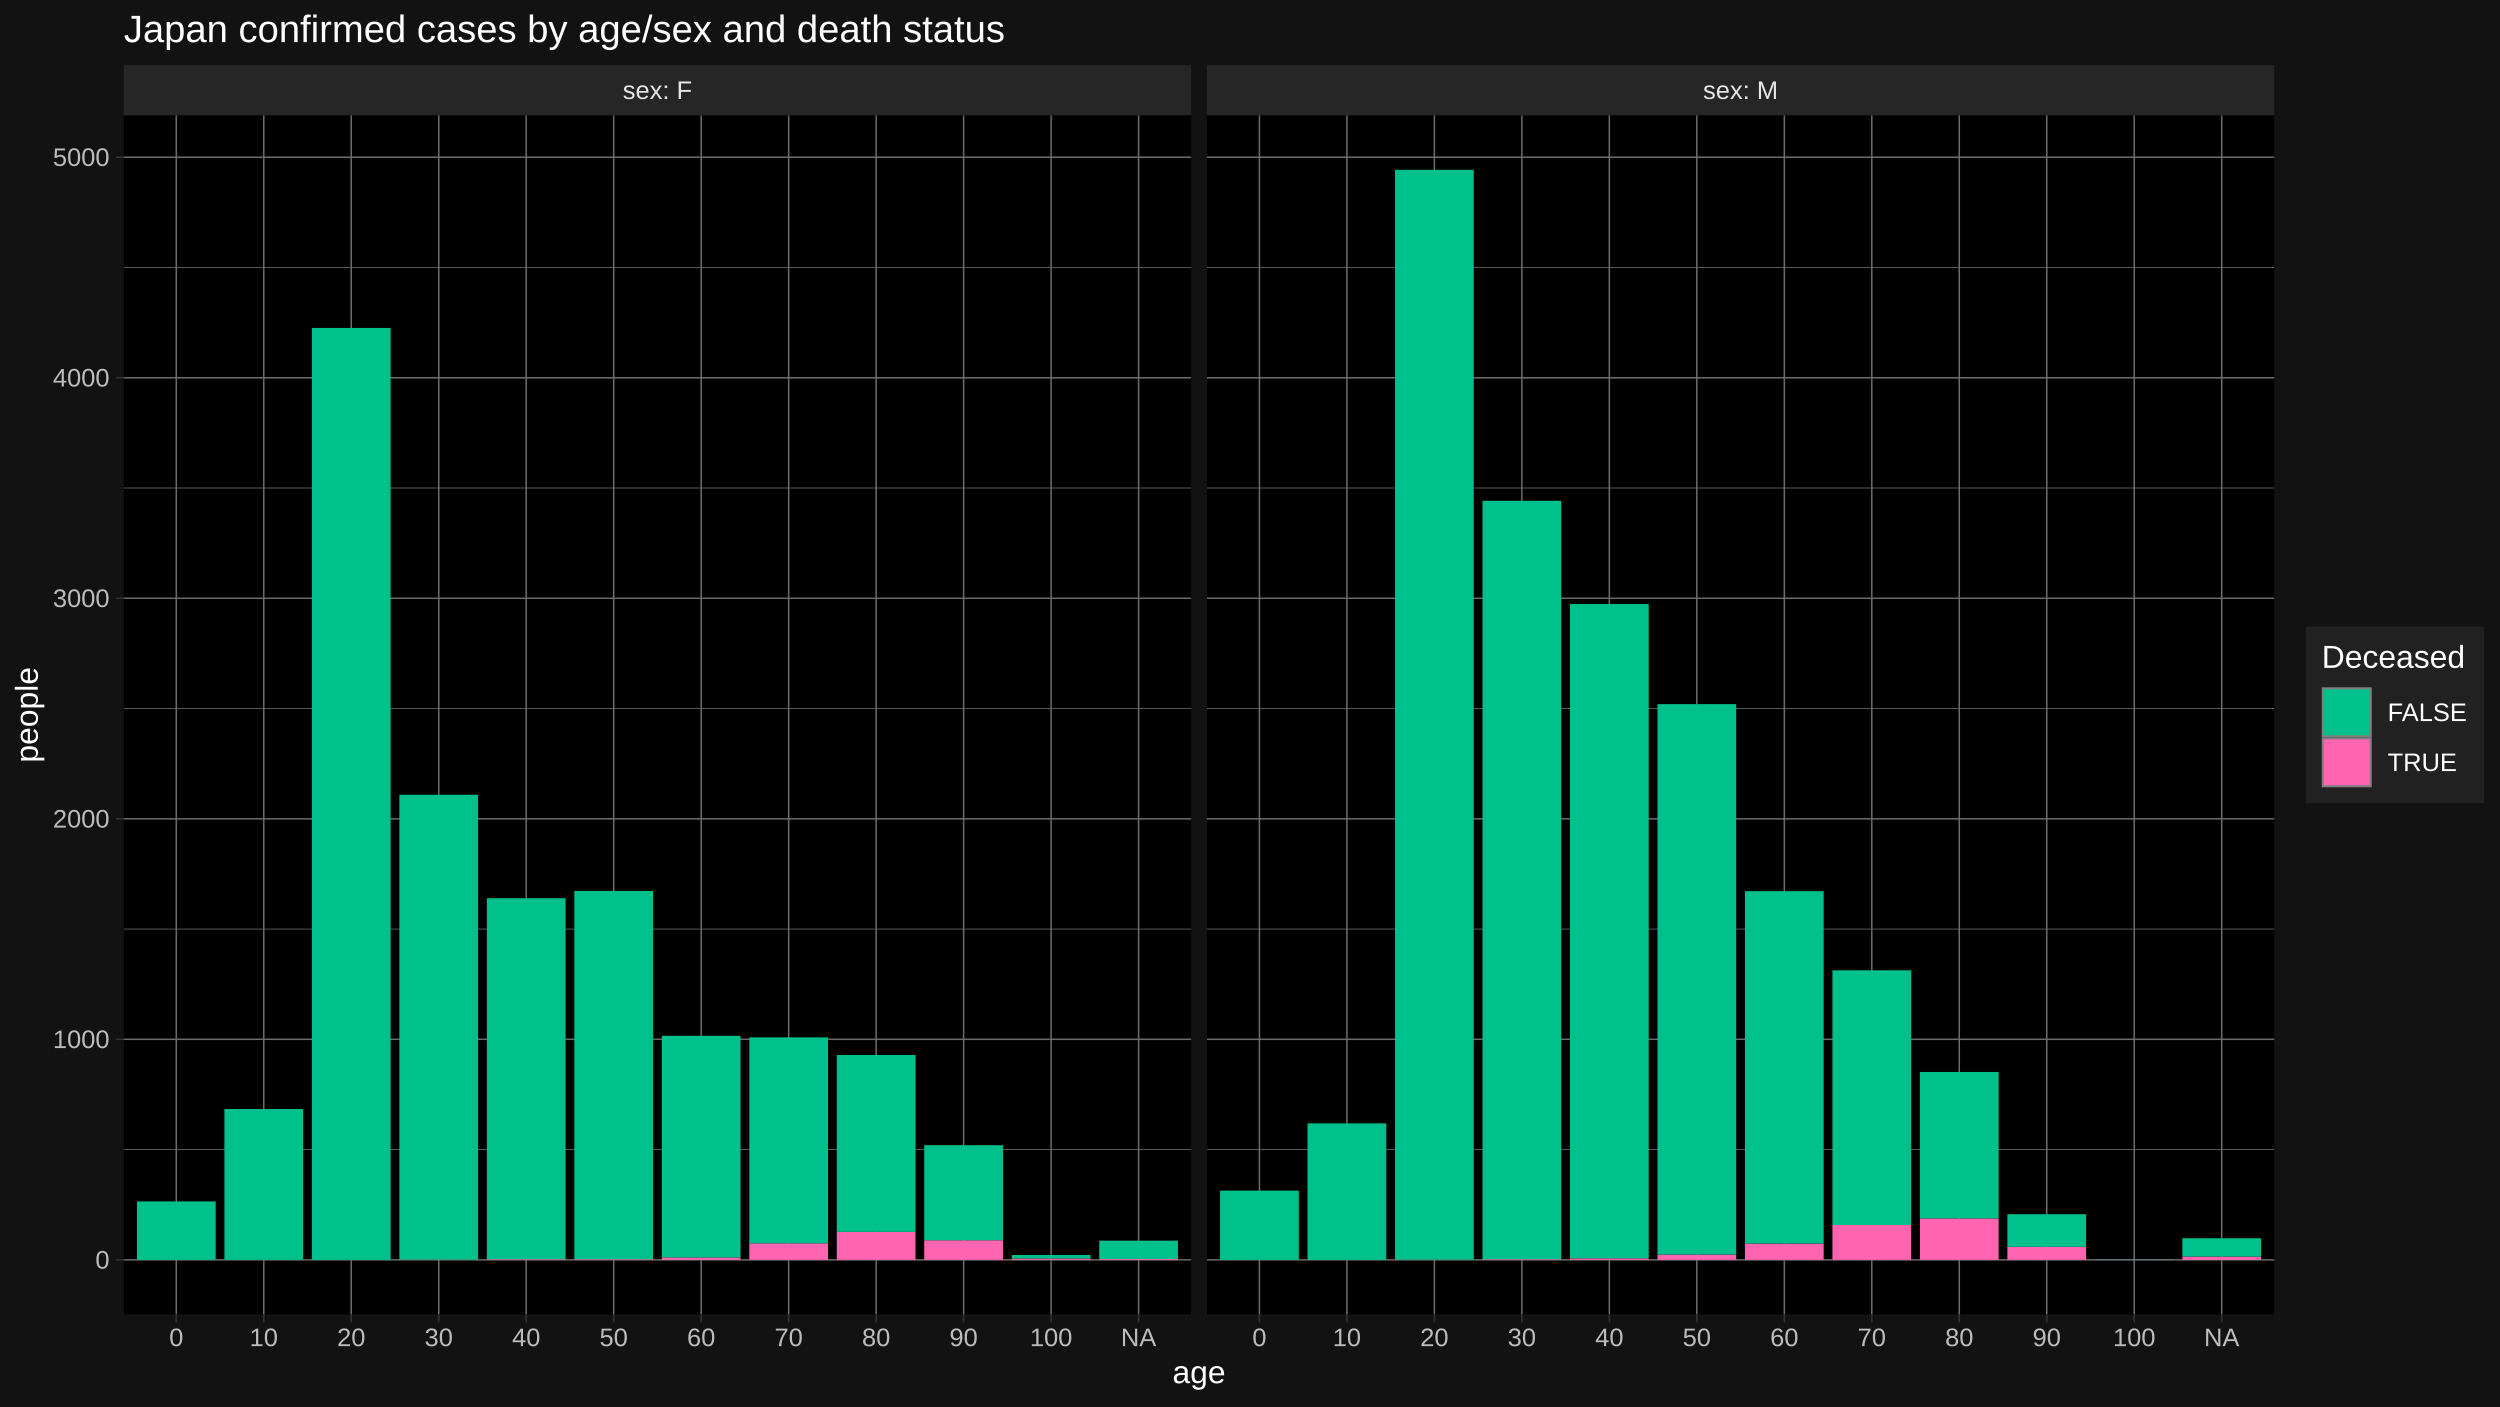
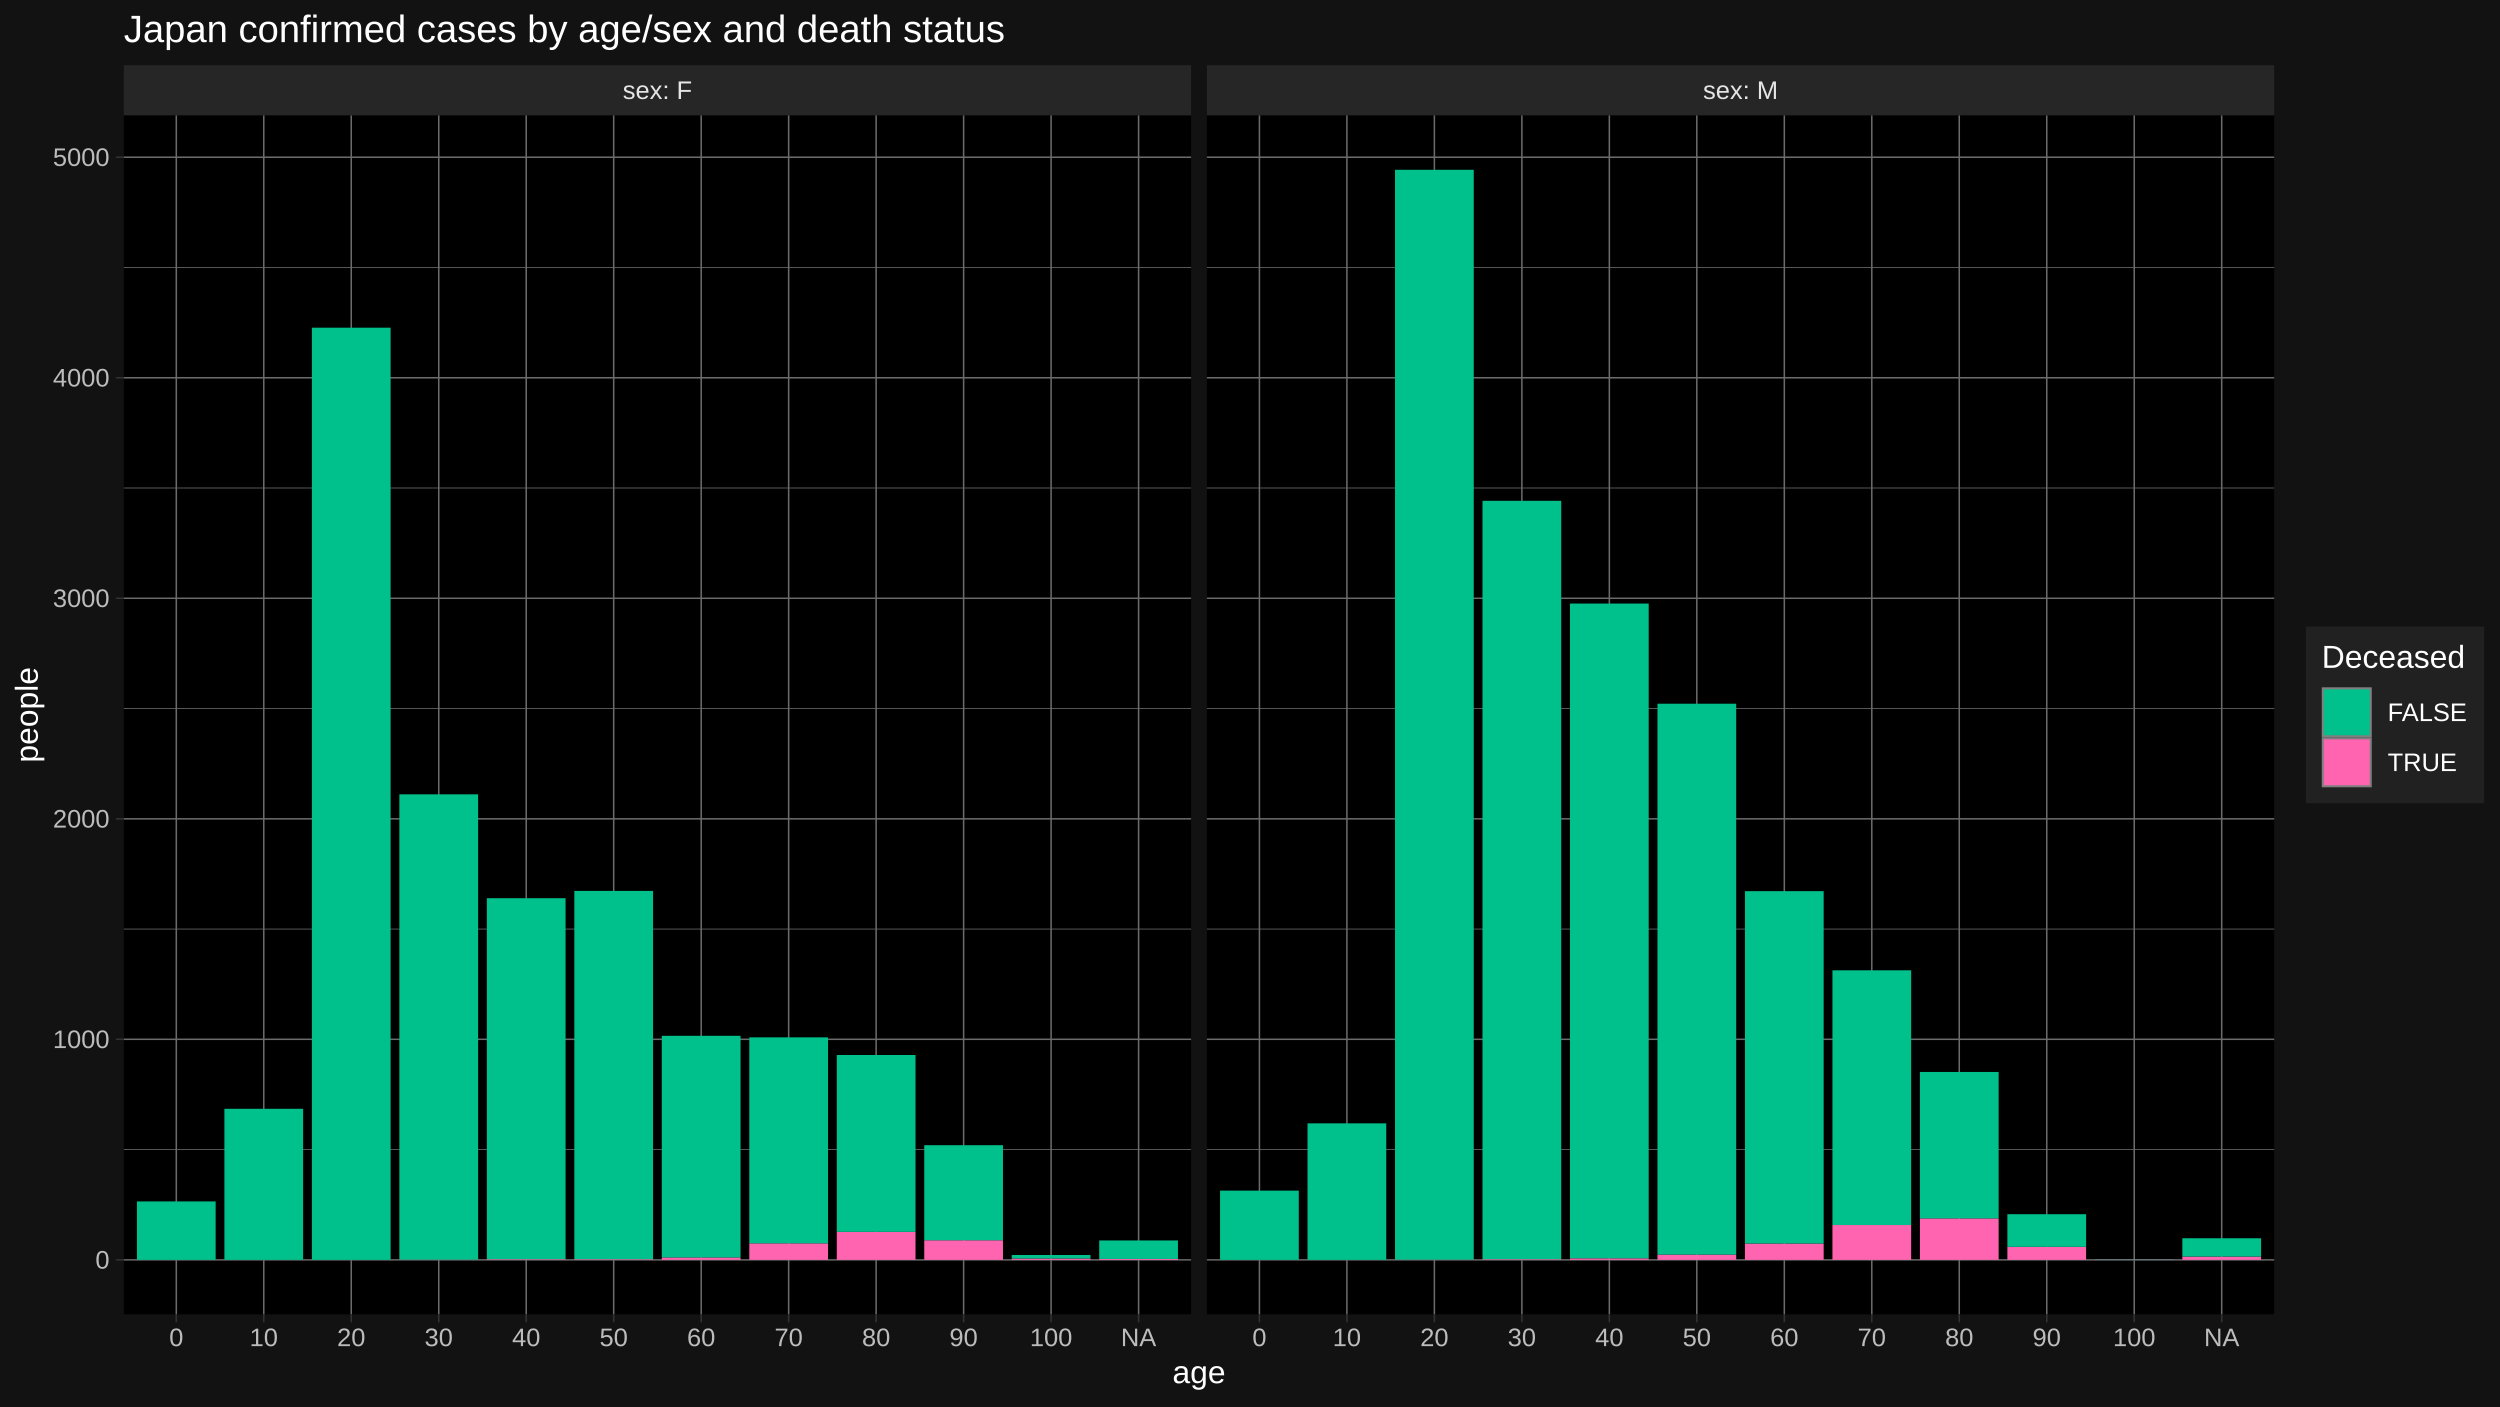
<svg xmlns="http://www.w3.org/2000/svg" viewBox="0 0 864.00 486.00">
  <defs>
    <style type="text/css">
    line, polyline, polygon, path, rect, circle {
      fill: none;
      stroke: #000000;
      stroke-linecap: round;
      stroke-linejoin: round;
      stroke-miterlimit: 10.00;
    }
  </style>
  </defs>
  <rect width="100%" height="100%" style="stroke: none; fill: #FFFFFF;" />
  <rect x="0.00" y="-0" width="864.00" height="486.00" style="stroke-width: 1.07; stroke: #121212; fill: #121212;" />
  <defs>
    <clipPath id="cpNDIuNzl8NDExLjY0fDQ1NC4yNXwzOS44NA==">
      <rect x="42.79" y="39.84" width="368.85" height="414.40" />
    </clipPath>
  </defs>
  <rect x="42.79" y="39.84" width="368.85" height="414.40" style="stroke-width: 1.07; stroke: none; fill: #000000;" clip-path="url(#cpNDIuNzl8NDExLjY0fDQ1NC4yNXwzOS44NA==)" />
  <polyline points="42.79,397.30 411.64,397.30 " style="stroke-width: 0.27; stroke: #6B6B6B; stroke-linecap: butt;" clip-path="url(#cpNDIuNzl8NDExLjY0fDQ1NC4yNXwzOS44NA==)" />
  <polyline points="42.79,321.09 411.64,321.09 " style="stroke-width: 0.27; stroke: #6B6B6B; stroke-linecap: butt;" clip-path="url(#cpNDIuNzl8NDExLjY0fDQ1NC4yNXwzOS44NA==)" />
  <polyline points="42.79,244.87 411.64,244.87 " style="stroke-width: 0.27; stroke: #6B6B6B; stroke-linecap: butt;" clip-path="url(#cpNDIuNzl8NDExLjY0fDQ1NC4yNXwzOS44NA==)" />
  <polyline points="42.79,168.66 411.64,168.66 " style="stroke-width: 0.27; stroke: #6B6B6B; stroke-linecap: butt;" clip-path="url(#cpNDIuNzl8NDExLjY0fDQ1NC4yNXwzOS44NA==)" />
  <polyline points="42.79,92.44 411.64,92.44 " style="stroke-width: 0.27; stroke: #6B6B6B; stroke-linecap: butt;" clip-path="url(#cpNDIuNzl8NDExLjY0fDQ1NC4yNXwzOS44NA==)" />
  <polyline points="42.79,435.41 411.64,435.41 " style="stroke-width: 0.53; stroke: #6B6B6B; stroke-linecap: butt;" clip-path="url(#cpNDIuNzl8NDExLjY0fDQ1NC4yNXwzOS44NA==)" />
  <polyline points="42.79,359.19 411.64,359.19 " style="stroke-width: 0.53; stroke: #6B6B6B; stroke-linecap: butt;" clip-path="url(#cpNDIuNzl8NDExLjY0fDQ1NC4yNXwzOS44NA==)" />
  <polyline points="42.79,282.98 411.64,282.98 " style="stroke-width: 0.53; stroke: #6B6B6B; stroke-linecap: butt;" clip-path="url(#cpNDIuNzl8NDExLjY0fDQ1NC4yNXwzOS44NA==)" />
  <polyline points="42.79,206.76 411.64,206.76 " style="stroke-width: 0.53; stroke: #6B6B6B; stroke-linecap: butt;" clip-path="url(#cpNDIuNzl8NDExLjY0fDQ1NC4yNXwzOS44NA==)" />
  <polyline points="42.79,130.55 411.64,130.55 " style="stroke-width: 0.53; stroke: #6B6B6B; stroke-linecap: butt;" clip-path="url(#cpNDIuNzl8NDExLjY0fDQ1NC4yNXwzOS44NA==)" />
  <polyline points="42.79,54.33 411.64,54.33 " style="stroke-width: 0.53; stroke: #6B6B6B; stroke-linecap: butt;" clip-path="url(#cpNDIuNzl8NDExLjY0fDQ1NC4yNXwzOS44NA==)" />
  <polyline points="60.93,454.25 60.93,39.84 " style="stroke-width: 0.53; stroke: #6B6B6B; stroke-linecap: butt;" clip-path="url(#cpNDIuNzl8NDExLjY0fDQ1NC4yNXwzOS44NA==)" />
  <polyline points="91.16,454.25 91.16,39.84 " style="stroke-width: 0.53; stroke: #6B6B6B; stroke-linecap: butt;" clip-path="url(#cpNDIuNzl8NDExLjY0fDQ1NC4yNXwzOS44NA==)" />
  <polyline points="121.39,454.25 121.39,39.84 " style="stroke-width: 0.53; stroke: #6B6B6B; stroke-linecap: butt;" clip-path="url(#cpNDIuNzl8NDExLjY0fDQ1NC4yNXwzOS44NA==)" />
  <polyline points="151.63,454.25 151.63,39.84 " style="stroke-width: 0.53; stroke: #6B6B6B; stroke-linecap: butt;" clip-path="url(#cpNDIuNzl8NDExLjY0fDQ1NC4yNXwzOS44NA==)" />
  <polyline points="181.86,454.25 181.86,39.84 " style="stroke-width: 0.53; stroke: #6B6B6B; stroke-linecap: butt;" clip-path="url(#cpNDIuNzl8NDExLjY0fDQ1NC4yNXwzOS44NA==)" />
  <polyline points="212.09,454.25 212.09,39.84 " style="stroke-width: 0.53; stroke: #6B6B6B; stroke-linecap: butt;" clip-path="url(#cpNDIuNzl8NDExLjY0fDQ1NC4yNXwzOS44NA==)" />
  <polyline points="242.33,454.25 242.33,39.84 " style="stroke-width: 0.53; stroke: #6B6B6B; stroke-linecap: butt;" clip-path="url(#cpNDIuNzl8NDExLjY0fDQ1NC4yNXwzOS44NA==)" />
  <polyline points="272.56,454.25 272.56,39.84 " style="stroke-width: 0.53; stroke: #6B6B6B; stroke-linecap: butt;" clip-path="url(#cpNDIuNzl8NDExLjY0fDQ1NC4yNXwzOS44NA==)" />
  <polyline points="302.79,454.25 302.79,39.84 " style="stroke-width: 0.53; stroke: #6B6B6B; stroke-linecap: butt;" clip-path="url(#cpNDIuNzl8NDExLjY0fDQ1NC4yNXwzOS44NA==)" />
  <polyline points="333.03,454.25 333.03,39.84 " style="stroke-width: 0.53; stroke: #6B6B6B; stroke-linecap: butt;" clip-path="url(#cpNDIuNzl8NDExLjY0fDQ1NC4yNXwzOS44NA==)" />
  <polyline points="363.26,454.25 363.26,39.84 " style="stroke-width: 0.53; stroke: #6B6B6B; stroke-linecap: butt;" clip-path="url(#cpNDIuNzl8NDExLjY0fDQ1NC4yNXwzOS44NA==)" />
  <polyline points="393.50,454.25 393.50,39.84 " style="stroke-width: 0.53; stroke: #6B6B6B; stroke-linecap: butt;" clip-path="url(#cpNDIuNzl8NDExLjY0fDQ1NC4yNXwzOS44NA==)" />
  <rect x="47.32" y="415.21" width="27.21" height="20.20" style="stroke-width: 1.07; stroke: none; stroke-linecap: butt; fill: #00C08B;" clip-path="url(#cpNDIuNzl8NDExLjY0fDQ1NC4yNXwzOS44NA==)" />
-   <rect x="77.55" y="383.28" width="27.21" height="52.13" style="stroke-width: 1.07; stroke: none; stroke-linecap: butt; fill: #00C08B;" clip-path="url(#cpNDIuNzl8NDExLjY0fDQ1NC4yNXwzOS44NA==)" />
-   <rect x="107.79" y="113.33" width="27.21" height="322.09" style="stroke-width: 1.07; stroke: none; stroke-linecap: butt; fill: #00C08B;" clip-path="url(#cpNDIuNzl8NDExLjY0fDQ1NC4yNXwzOS44NA==)" />
+   <rect x="77.55" y="383.20" width="27.21" height="52.21" style="stroke-width: 1.07; stroke: none; stroke-linecap: butt; fill: #00C08B;" clip-path="url(#cpNDIuNzl8NDExLjY0fDQ1NC4yNXwzOS44NA==)" />
+   <rect x="107.79" y="113.25" width="27.21" height="322.16" style="stroke-width: 1.07; stroke: none; stroke-linecap: butt; fill: #00C08B;" clip-path="url(#cpNDIuNzl8NDExLjY0fDQ1NC4yNXwzOS44NA==)" />
  <rect x="138.02" y="435.33" width="27.21" height="0.076" style="stroke-width: 1.07; stroke: none; stroke-linecap: butt; fill: #FF64B0;" clip-path="url(#cpNDIuNzl8NDExLjY0fDQ1NC4yNXwzOS44NA==)" />
-   <rect x="138.02" y="274.67" width="27.21" height="160.66" style="stroke-width: 1.07; stroke: none; stroke-linecap: butt; fill: #00C08B;" clip-path="url(#cpNDIuNzl8NDExLjY0fDQ1NC4yNXwzOS44NA==)" />
+   <rect x="138.02" y="274.52" width="27.21" height="160.81" style="stroke-width: 1.07; stroke: none; stroke-linecap: butt; fill: #00C08B;" clip-path="url(#cpNDIuNzl8NDExLjY0fDQ1NC4yNXwzOS44NA==)" />
  <rect x="168.25" y="435.18" width="27.21" height="0.23" style="stroke-width: 1.07; stroke: none; stroke-linecap: butt; fill: #FF64B0;" clip-path="url(#cpNDIuNzl8NDExLjY0fDQ1NC4yNXwzOS44NA==)" />
  <rect x="168.25" y="310.42" width="27.21" height="124.76" style="stroke-width: 1.07; stroke: none; stroke-linecap: butt; fill: #00C08B;" clip-path="url(#cpNDIuNzl8NDExLjY0fDQ1NC4yNXwzOS44NA==)" />
  <rect x="198.49" y="435.18" width="27.21" height="0.23" style="stroke-width: 1.07; stroke: none; stroke-linecap: butt; fill: #FF64B0;" clip-path="url(#cpNDIuNzl8NDExLjY0fDQ1NC4yNXwzOS44NA==)" />
  <rect x="198.49" y="307.90" width="27.21" height="127.28" style="stroke-width: 1.07; stroke: none; stroke-linecap: butt; fill: #00C08B;" clip-path="url(#cpNDIuNzl8NDExLjY0fDQ1NC4yNXwzOS44NA==)" />
  <rect x="228.72" y="434.57" width="27.21" height="0.84" style="stroke-width: 1.07; stroke: none; stroke-linecap: butt; fill: #FF64B0;" clip-path="url(#cpNDIuNzl8NDExLjY0fDQ1NC4yNXwzOS44NA==)" />
  <rect x="228.72" y="357.98" width="27.21" height="76.60" style="stroke-width: 1.07; stroke: none; stroke-linecap: butt; fill: #00C08B;" clip-path="url(#cpNDIuNzl8NDExLjY0fDQ1NC4yNXwzOS44NA==)" />
  <rect x="258.96" y="429.69" width="27.21" height="5.72" style="stroke-width: 1.07; stroke: none; stroke-linecap: butt; fill: #FF64B0;" clip-path="url(#cpNDIuNzl8NDExLjY0fDQ1NC4yNXwzOS44NA==)" />
  <rect x="258.96" y="358.51" width="27.21" height="71.18" style="stroke-width: 1.07; stroke: none; stroke-linecap: butt; fill: #00C08B;" clip-path="url(#cpNDIuNzl8NDExLjY0fDQ1NC4yNXwzOS44NA==)" />
  <rect x="289.19" y="425.73" width="27.21" height="9.68" style="stroke-width: 1.07; stroke: none; stroke-linecap: butt; fill: #FF64B0;" clip-path="url(#cpNDIuNzl8NDExLjY0fDQ1NC4yNXwzOS44NA==)" />
  <rect x="289.19" y="364.61" width="27.21" height="61.12" style="stroke-width: 1.07; stroke: none; stroke-linecap: butt; fill: #00C08B;" clip-path="url(#cpNDIuNzl8NDExLjY0fDQ1NC4yNXwzOS44NA==)" />
  <rect x="319.42" y="428.63" width="27.21" height="6.78" style="stroke-width: 1.07; stroke: none; stroke-linecap: butt; fill: #FF64B0;" clip-path="url(#cpNDIuNzl8NDExLjY0fDQ1NC4yNXwzOS44NA==)" />
  <rect x="319.42" y="395.78" width="27.21" height="32.85" style="stroke-width: 1.07; stroke: none; stroke-linecap: butt; fill: #00C08B;" clip-path="url(#cpNDIuNzl8NDExLjY0fDQ1NC4yNXwzOS44NA==)" />
  <rect x="349.66" y="434.95" width="27.21" height="0.46" style="stroke-width: 1.07; stroke: none; stroke-linecap: butt; fill: #FF64B0;" clip-path="url(#cpNDIuNzl8NDExLjY0fDQ1NC4yNXwzOS44NA==)" />
  <rect x="349.66" y="433.73" width="27.21" height="1.22" style="stroke-width: 1.07; stroke: none; stroke-linecap: butt; fill: #00C08B;" clip-path="url(#cpNDIuNzl8NDExLjY0fDQ1NC4yNXwzOS44NA==)" />
  <rect x="379.89" y="435.11" width="27.21" height="0.30" style="stroke-width: 1.07; stroke: none; stroke-linecap: butt; fill: #FF64B0;" clip-path="url(#cpNDIuNzl8NDExLjY0fDQ1NC4yNXwzOS44NA==)" />
-   <rect x="379.89" y="428.78" width="27.21" height="6.33" style="stroke-width: 1.07; stroke: none; stroke-linecap: butt; fill: #00C08B;" clip-path="url(#cpNDIuNzl8NDExLjY0fDQ1NC4yNXwzOS44NA==)" />
+   <rect x="379.89" y="428.70" width="27.21" height="6.40" style="stroke-width: 1.07; stroke: none; stroke-linecap: butt; fill: #00C08B;" clip-path="url(#cpNDIuNzl8NDExLjY0fDQ1NC4yNXwzOS44NA==)" />
  <defs>
    <clipPath id="cpMC4wMHw4NjQuMDB8NDg2LjAwfDAuMDA=">
      <rect x="0.00" y="0.00" width="864.00" height="486.00" />
    </clipPath>
  </defs>
  <defs>
    <clipPath id="cpNDE3LjExfDc4NS45N3w0NTQuMjV8MzkuODQ=">
      <rect x="417.11" y="39.84" width="368.85" height="414.40" />
    </clipPath>
  </defs>
  <rect x="417.11" y="39.84" width="368.85" height="414.40" style="stroke-width: 1.07; stroke: none; fill: #000000;" clip-path="url(#cpNDE3LjExfDc4NS45N3w0NTQuMjV8MzkuODQ=)" />
  <polyline points="417.11,397.30 785.97,397.30 " style="stroke-width: 0.27; stroke: #6B6B6B; stroke-linecap: butt;" clip-path="url(#cpNDE3LjExfDc4NS45N3w0NTQuMjV8MzkuODQ=)" />
  <polyline points="417.11,321.09 785.97,321.09 " style="stroke-width: 0.27; stroke: #6B6B6B; stroke-linecap: butt;" clip-path="url(#cpNDE3LjExfDc4NS45N3w0NTQuMjV8MzkuODQ=)" />
  <polyline points="417.11,244.87 785.97,244.87 " style="stroke-width: 0.27; stroke: #6B6B6B; stroke-linecap: butt;" clip-path="url(#cpNDE3LjExfDc4NS45N3w0NTQuMjV8MzkuODQ=)" />
  <polyline points="417.11,168.66 785.97,168.66 " style="stroke-width: 0.27; stroke: #6B6B6B; stroke-linecap: butt;" clip-path="url(#cpNDE3LjExfDc4NS45N3w0NTQuMjV8MzkuODQ=)" />
  <polyline points="417.11,92.44 785.97,92.44 " style="stroke-width: 0.27; stroke: #6B6B6B; stroke-linecap: butt;" clip-path="url(#cpNDE3LjExfDc4NS45N3w0NTQuMjV8MzkuODQ=)" />
  <polyline points="417.11,435.41 785.97,435.41 " style="stroke-width: 0.53; stroke: #6B6B6B; stroke-linecap: butt;" clip-path="url(#cpNDE3LjExfDc4NS45N3w0NTQuMjV8MzkuODQ=)" />
  <polyline points="417.11,359.19 785.97,359.19 " style="stroke-width: 0.53; stroke: #6B6B6B; stroke-linecap: butt;" clip-path="url(#cpNDE3LjExfDc4NS45N3w0NTQuMjV8MzkuODQ=)" />
  <polyline points="417.11,282.98 785.97,282.98 " style="stroke-width: 0.53; stroke: #6B6B6B; stroke-linecap: butt;" clip-path="url(#cpNDE3LjExfDc4NS45N3w0NTQuMjV8MzkuODQ=)" />
  <polyline points="417.11,206.76 785.97,206.76 " style="stroke-width: 0.53; stroke: #6B6B6B; stroke-linecap: butt;" clip-path="url(#cpNDE3LjExfDc4NS45N3w0NTQuMjV8MzkuODQ=)" />
  <polyline points="417.11,130.55 785.97,130.55 " style="stroke-width: 0.53; stroke: #6B6B6B; stroke-linecap: butt;" clip-path="url(#cpNDE3LjExfDc4NS45N3w0NTQuMjV8MzkuODQ=)" />
  <polyline points="417.11,54.33 785.97,54.33 " style="stroke-width: 0.53; stroke: #6B6B6B; stroke-linecap: butt;" clip-path="url(#cpNDE3LjExfDc4NS45N3w0NTQuMjV8MzkuODQ=)" />
  <polyline points="435.26,454.25 435.26,39.84 " style="stroke-width: 0.53; stroke: #6B6B6B; stroke-linecap: butt;" clip-path="url(#cpNDE3LjExfDc4NS45N3w0NTQuMjV8MzkuODQ=)" />
  <polyline points="465.49,454.25 465.49,39.84 " style="stroke-width: 0.53; stroke: #6B6B6B; stroke-linecap: butt;" clip-path="url(#cpNDE3LjExfDc4NS45N3w0NTQuMjV8MzkuODQ=)" />
  <polyline points="495.72,454.25 495.72,39.84 " style="stroke-width: 0.53; stroke: #6B6B6B; stroke-linecap: butt;" clip-path="url(#cpNDE3LjExfDc4NS45N3w0NTQuMjV8MzkuODQ=)" />
  <polyline points="525.96,454.25 525.96,39.84 " style="stroke-width: 0.53; stroke: #6B6B6B; stroke-linecap: butt;" clip-path="url(#cpNDE3LjExfDc4NS45N3w0NTQuMjV8MzkuODQ=)" />
  <polyline points="556.19,454.25 556.19,39.84 " style="stroke-width: 0.53; stroke: #6B6B6B; stroke-linecap: butt;" clip-path="url(#cpNDE3LjExfDc4NS45N3w0NTQuMjV8MzkuODQ=)" />
  <polyline points="586.42,454.25 586.42,39.84 " style="stroke-width: 0.53; stroke: #6B6B6B; stroke-linecap: butt;" clip-path="url(#cpNDE3LjExfDc4NS45N3w0NTQuMjV8MzkuODQ=)" />
  <polyline points="616.66,454.25 616.66,39.84 " style="stroke-width: 0.53; stroke: #6B6B6B; stroke-linecap: butt;" clip-path="url(#cpNDE3LjExfDc4NS45N3w0NTQuMjV8MzkuODQ=)" />
  <polyline points="646.89,454.25 646.89,39.84 " style="stroke-width: 0.53; stroke: #6B6B6B; stroke-linecap: butt;" clip-path="url(#cpNDE3LjExfDc4NS45N3w0NTQuMjV8MzkuODQ=)" />
  <polyline points="677.12,454.25 677.12,39.84 " style="stroke-width: 0.53; stroke: #6B6B6B; stroke-linecap: butt;" clip-path="url(#cpNDE3LjExfDc4NS45N3w0NTQuMjV8MzkuODQ=)" />
  <polyline points="707.36,454.25 707.36,39.84 " style="stroke-width: 0.53; stroke: #6B6B6B; stroke-linecap: butt;" clip-path="url(#cpNDE3LjExfDc4NS45N3w0NTQuMjV8MzkuODQ=)" />
  <polyline points="737.59,454.25 737.59,39.84 " style="stroke-width: 0.53; stroke: #6B6B6B; stroke-linecap: butt;" clip-path="url(#cpNDE3LjExfDc4NS45N3w0NTQuMjV8MzkuODQ=)" />
  <polyline points="767.82,454.25 767.82,39.84 " style="stroke-width: 0.53; stroke: #6B6B6B; stroke-linecap: butt;" clip-path="url(#cpNDE3LjExfDc4NS45N3w0NTQuMjV8MzkuODQ=)" />
  <rect x="421.65" y="411.48" width="27.21" height="23.93" style="stroke-width: 1.07; stroke: none; stroke-linecap: butt; fill: #00C08B;" clip-path="url(#cpNDE3LjExfDc4NS45N3w0NTQuMjV8MzkuODQ=)" />
  <rect x="451.88" y="388.23" width="27.21" height="47.18" style="stroke-width: 1.07; stroke: none; stroke-linecap: butt; fill: #00C08B;" clip-path="url(#cpNDE3LjExfDc4NS45N3w0NTQuMjV8MzkuODQ=)" />
  <rect x="482.12" y="435.33" width="27.21" height="0.076" style="stroke-width: 1.07; stroke: none; stroke-linecap: butt; fill: #FF64B0;" clip-path="url(#cpNDE3LjExfDc4NS45N3w0NTQuMjV8MzkuODQ=)" />
  <rect x="482.12" y="58.68" width="27.21" height="376.66" style="stroke-width: 1.07; stroke: none; stroke-linecap: butt; fill: #00C08B;" clip-path="url(#cpNDE3LjExfDc4NS45N3w0NTQuMjV8MzkuODQ=)" />
  <rect x="512.35" y="435.18" width="27.21" height="0.23" style="stroke-width: 1.07; stroke: none; stroke-linecap: butt; fill: #FF64B0;" clip-path="url(#cpNDE3LjExfDc4NS45N3w0NTQuMjV8MzkuODQ=)" />
  <rect x="512.35" y="173.08" width="27.21" height="262.10" style="stroke-width: 1.07; stroke: none; stroke-linecap: butt; fill: #00C08B;" clip-path="url(#cpNDE3LjExfDc4NS45N3w0NTQuMjV8MzkuODQ=)" />
  <rect x="542.58" y="434.88" width="27.21" height="0.53" style="stroke-width: 1.07; stroke: none; stroke-linecap: butt; fill: #FF64B0;" clip-path="url(#cpNDE3LjExfDc4NS45N3w0NTQuMjV8MzkuODQ=)" />
-   <rect x="542.58" y="208.75" width="27.21" height="226.13" style="stroke-width: 1.07; stroke: none; stroke-linecap: butt; fill: #00C08B;" clip-path="url(#cpNDE3LjExfDc4NS45N3w0NTQuMjV8MzkuODQ=)" />
+   <rect x="542.58" y="208.59" width="27.21" height="226.28" style="stroke-width: 1.07; stroke: none; stroke-linecap: butt; fill: #00C08B;" clip-path="url(#cpNDE3LjExfDc4NS45N3w0NTQuMjV8MzkuODQ=)" />
  <rect x="572.82" y="433.58" width="27.21" height="1.83" style="stroke-width: 1.07; stroke: none; stroke-linecap: butt; fill: #FF64B0;" clip-path="url(#cpNDE3LjExfDc4NS45N3w0NTQuMjV8MzkuODQ=)" />
-   <rect x="572.82" y="243.35" width="27.21" height="190.23" style="stroke-width: 1.07; stroke: none; stroke-linecap: butt; fill: #00C08B;" clip-path="url(#cpNDE3LjExfDc4NS45N3w0NTQuMjV8MzkuODQ=)" />
+   <rect x="572.82" y="243.20" width="27.21" height="190.39" style="stroke-width: 1.07; stroke: none; stroke-linecap: butt; fill: #00C08B;" clip-path="url(#cpNDE3LjExfDc4NS45N3w0NTQuMjV8MzkuODQ=)" />
  <rect x="603.05" y="429.77" width="27.21" height="5.64" style="stroke-width: 1.07; stroke: none; stroke-linecap: butt; fill: #FF64B0;" clip-path="url(#cpNDE3LjExfDc4NS45N3w0NTQuMjV8MzkuODQ=)" />
  <rect x="603.05" y="307.98" width="27.21" height="121.79" style="stroke-width: 1.07; stroke: none; stroke-linecap: butt; fill: #00C08B;" clip-path="url(#cpNDE3LjExfDc4NS45N3w0NTQuMjV8MzkuODQ=)" />
  <rect x="633.29" y="423.37" width="27.21" height="12.04" style="stroke-width: 1.07; stroke: none; stroke-linecap: butt; fill: #FF64B0;" clip-path="url(#cpNDE3LjExfDc4NS45N3w0NTQuMjV8MzkuODQ=)" />
  <rect x="633.29" y="335.34" width="27.21" height="88.03" style="stroke-width: 1.07; stroke: none; stroke-linecap: butt; fill: #00C08B;" clip-path="url(#cpNDE3LjExfDc4NS45N3w0NTQuMjV8MzkuODQ=)" />
  <rect x="663.52" y="421.08" width="27.21" height="14.33" style="stroke-width: 1.07; stroke: none; stroke-linecap: butt; fill: #FF64B0;" clip-path="url(#cpNDE3LjExfDc4NS45N3w0NTQuMjV8MzkuODQ=)" />
  <rect x="663.52" y="370.47" width="27.21" height="50.61" style="stroke-width: 1.07; stroke: none; stroke-linecap: butt; fill: #00C08B;" clip-path="url(#cpNDE3LjExfDc4NS45N3w0NTQuMjV8MzkuODQ=)" />
  <rect x="693.75" y="430.91" width="27.21" height="4.50" style="stroke-width: 1.07; stroke: none; stroke-linecap: butt; fill: #FF64B0;" clip-path="url(#cpNDE3LjExfDc4NS45N3w0NTQuMjV8MzkuODQ=)" />
  <rect x="693.75" y="419.63" width="27.21" height="11.28" style="stroke-width: 1.07; stroke: none; stroke-linecap: butt; fill: #00C08B;" clip-path="url(#cpNDE3LjExfDc4NS45N3w0NTQuMjV8MzkuODQ=)" />
  <rect x="723.99" y="435.33" width="27.21" height="0.076" style="stroke-width: 1.07; stroke: none; stroke-linecap: butt; fill: #FF64B0;" clip-path="url(#cpNDE3LjExfDc4NS45N3w0NTQuMjV8MzkuODQ=)" />
  <rect x="723.99" y="435.26" width="27.21" height="0.076" style="stroke-width: 1.07; stroke: none; stroke-linecap: butt; fill: #00C08B;" clip-path="url(#cpNDE3LjExfDc4NS45N3w0NTQuMjV8MzkuODQ=)" />
  <rect x="754.22" y="434.27" width="27.21" height="1.14" style="stroke-width: 1.07; stroke: none; stroke-linecap: butt; fill: #FF64B0;" clip-path="url(#cpNDE3LjExfDc4NS45N3w0NTQuMjV8MzkuODQ=)" />
  <rect x="754.22" y="427.94" width="27.21" height="6.33" style="stroke-width: 1.07; stroke: none; stroke-linecap: butt; fill: #00C08B;" clip-path="url(#cpNDE3LjExfDc4NS45N3w0NTQuMjV8MzkuODQ=)" />
  <defs>
    <clipPath id="cpMC4wMHw4NjQuMDB8NDg2LjAwfDAuMDA=">
      <rect x="0.00" y="0.00" width="864.00" height="486.00" />
    </clipPath>
  </defs>
  <defs>
    <clipPath id="cpNDIuNzl8NDExLjY0fDM5Ljg0fDIyLjUz">
      <rect x="42.79" y="22.53" width="368.85" height="17.31" />
    </clipPath>
  </defs>
  <rect x="42.79" y="22.53" width="368.85" height="17.31" style="stroke-width: 1.07; stroke: none; fill: #262626;" clip-path="url(#cpNDIuNzl8NDExLjY0fDM5Ljg0fDIyLjUz)" />
  <g clip-path="url(#cpNDIuNzl8NDExLjY0fDM5Ljg0fDIyLjUz)">
    <text x="215.23" y="34.21" style="font-size: 8.80px; fill: #E5E5E5; font-family: Liberation Sans;" textLength="23.96px" lengthAdjust="spacingAndGlyphs">sex: F</text>
  </g>
  <defs>
    <clipPath id="cpMC4wMHw4NjQuMDB8NDg2LjAwfDAuMDA=">
      <rect x="0.00" y="0.00" width="864.00" height="486.00" />
    </clipPath>
  </defs>
  <defs>
    <clipPath id="cpNDE3LjExfDc4NS45N3wzOS44NHwyMi41Mw==">
      <rect x="417.11" y="22.53" width="368.85" height="17.31" />
    </clipPath>
  </defs>
  <rect x="417.11" y="22.53" width="368.85" height="17.31" style="stroke-width: 1.07; stroke: none; fill: #262626;" clip-path="url(#cpNDE3LjExfDc4NS45N3wzOS44NHwyMi41Mw==)" />
  <g clip-path="url(#cpNDE3LjExfDc4NS45N3wzOS44NHwyMi41Mw==)">
    <text x="588.58" y="34.21" style="font-size: 8.80px; fill: #E5E5E5; font-family: Liberation Sans;" textLength="25.91px" lengthAdjust="spacingAndGlyphs">sex: M</text>
  </g>
  <defs>
    <clipPath id="cpMC4wMHw4NjQuMDB8NDg2LjAwfDAuMDA=">
      <rect x="0.00" y="0.00" width="864.00" height="486.00" />
    </clipPath>
  </defs>
  <polyline points="60.93,456.99 60.93,454.25 " style="stroke-width: 0.53; stroke: #333333; stroke-linecap: butt;" clip-path="url(#cpMC4wMHw4NjQuMDB8NDg2LjAwfDAuMDA=)" />
  <polyline points="91.16,456.99 91.16,454.25 " style="stroke-width: 0.53; stroke: #333333; stroke-linecap: butt;" clip-path="url(#cpMC4wMHw4NjQuMDB8NDg2LjAwfDAuMDA=)" />
  <polyline points="121.39,456.99 121.39,454.25 " style="stroke-width: 0.53; stroke: #333333; stroke-linecap: butt;" clip-path="url(#cpMC4wMHw4NjQuMDB8NDg2LjAwfDAuMDA=)" />
  <polyline points="151.63,456.99 151.63,454.25 " style="stroke-width: 0.53; stroke: #333333; stroke-linecap: butt;" clip-path="url(#cpMC4wMHw4NjQuMDB8NDg2LjAwfDAuMDA=)" />
  <polyline points="181.86,456.99 181.86,454.25 " style="stroke-width: 0.53; stroke: #333333; stroke-linecap: butt;" clip-path="url(#cpMC4wMHw4NjQuMDB8NDg2LjAwfDAuMDA=)" />
  <polyline points="212.09,456.99 212.09,454.25 " style="stroke-width: 0.53; stroke: #333333; stroke-linecap: butt;" clip-path="url(#cpMC4wMHw4NjQuMDB8NDg2LjAwfDAuMDA=)" />
  <polyline points="242.33,456.99 242.33,454.25 " style="stroke-width: 0.53; stroke: #333333; stroke-linecap: butt;" clip-path="url(#cpMC4wMHw4NjQuMDB8NDg2LjAwfDAuMDA=)" />
  <polyline points="272.56,456.99 272.56,454.25 " style="stroke-width: 0.53; stroke: #333333; stroke-linecap: butt;" clip-path="url(#cpMC4wMHw4NjQuMDB8NDg2LjAwfDAuMDA=)" />
  <polyline points="302.79,456.99 302.79,454.25 " style="stroke-width: 0.53; stroke: #333333; stroke-linecap: butt;" clip-path="url(#cpMC4wMHw4NjQuMDB8NDg2LjAwfDAuMDA=)" />
  <polyline points="333.03,456.99 333.03,454.25 " style="stroke-width: 0.53; stroke: #333333; stroke-linecap: butt;" clip-path="url(#cpMC4wMHw4NjQuMDB8NDg2LjAwfDAuMDA=)" />
  <polyline points="363.26,456.99 363.26,454.25 " style="stroke-width: 0.53; stroke: #333333; stroke-linecap: butt;" clip-path="url(#cpMC4wMHw4NjQuMDB8NDg2LjAwfDAuMDA=)" />
  <polyline points="393.50,456.99 393.50,454.25 " style="stroke-width: 0.53; stroke: #333333; stroke-linecap: butt;" clip-path="url(#cpMC4wMHw4NjQuMDB8NDg2LjAwfDAuMDA=)" />
  <g clip-path="url(#cpMC4wMHw4NjQuMDB8NDg2LjAwfDAuMDA=)">
    <text x="58.48" y="465.23" style="font-size: 8.80px; fill: #BCBCBC; font-family: Liberation Sans;" textLength="4.89px" lengthAdjust="spacingAndGlyphs">0</text>
  </g>
  <g clip-path="url(#cpMC4wMHw4NjQuMDB8NDg2LjAwfDAuMDA=)">
    <text x="86.27" y="465.23" style="font-size: 8.80px; fill: #BCBCBC; font-family: Liberation Sans;" textLength="9.79px" lengthAdjust="spacingAndGlyphs">10</text>
  </g>
  <g clip-path="url(#cpMC4wMHw4NjQuMDB8NDg2LjAwfDAuMDA=)">
    <text x="116.50" y="465.23" style="font-size: 8.80px; fill: #BCBCBC; font-family: Liberation Sans;" textLength="9.79px" lengthAdjust="spacingAndGlyphs">20</text>
  </g>
  <g clip-path="url(#cpMC4wMHw4NjQuMDB8NDg2LjAwfDAuMDA=)">
    <text x="146.73" y="465.23" style="font-size: 8.80px; fill: #BCBCBC; font-family: Liberation Sans;" textLength="9.79px" lengthAdjust="spacingAndGlyphs">30</text>
  </g>
  <g clip-path="url(#cpMC4wMHw4NjQuMDB8NDg2LjAwfDAuMDA=)">
    <text x="176.97" y="465.23" style="font-size: 8.80px; fill: #BCBCBC; font-family: Liberation Sans;" textLength="9.79px" lengthAdjust="spacingAndGlyphs">40</text>
  </g>
  <g clip-path="url(#cpMC4wMHw4NjQuMDB8NDg2LjAwfDAuMDA=)">
    <text x="207.20" y="465.23" style="font-size: 8.80px; fill: #BCBCBC; font-family: Liberation Sans;" textLength="9.79px" lengthAdjust="spacingAndGlyphs">50</text>
  </g>
  <g clip-path="url(#cpMC4wMHw4NjQuMDB8NDg2LjAwfDAuMDA=)">
    <text x="237.43" y="465.23" style="font-size: 8.80px; fill: #BCBCBC; font-family: Liberation Sans;" textLength="9.79px" lengthAdjust="spacingAndGlyphs">60</text>
  </g>
  <g clip-path="url(#cpMC4wMHw4NjQuMDB8NDg2LjAwfDAuMDA=)">
    <text x="267.67" y="465.23" style="font-size: 8.80px; fill: #BCBCBC; font-family: Liberation Sans;" textLength="9.79px" lengthAdjust="spacingAndGlyphs">70</text>
  </g>
  <g clip-path="url(#cpMC4wMHw4NjQuMDB8NDg2LjAwfDAuMDA=)">
    <text x="297.90" y="465.23" style="font-size: 8.80px; fill: #BCBCBC; font-family: Liberation Sans;" textLength="9.79px" lengthAdjust="spacingAndGlyphs">80</text>
  </g>
  <g clip-path="url(#cpMC4wMHw4NjQuMDB8NDg2LjAwfDAuMDA=)">
    <text x="328.13" y="465.23" style="font-size: 8.80px; fill: #BCBCBC; font-family: Liberation Sans;" textLength="9.79px" lengthAdjust="spacingAndGlyphs">90</text>
  </g>
  <g clip-path="url(#cpMC4wMHw4NjQuMDB8NDg2LjAwfDAuMDA=)">
    <text x="355.92" y="465.23" style="font-size: 8.80px; fill: #BCBCBC; font-family: Liberation Sans;" textLength="14.68px" lengthAdjust="spacingAndGlyphs">100</text>
  </g>
  <g clip-path="url(#cpMC4wMHw4NjQuMDB8NDg2LjAwfDAuMDA=)">
    <text x="387.38" y="465.23" style="font-size: 8.80px; fill: #BCBCBC; font-family: Liberation Sans;" textLength="12.22px" lengthAdjust="spacingAndGlyphs">NA</text>
  </g>
  <polyline points="435.26,456.99 435.26,454.25 " style="stroke-width: 0.53; stroke: #333333; stroke-linecap: butt;" clip-path="url(#cpMC4wMHw4NjQuMDB8NDg2LjAwfDAuMDA=)" />
  <polyline points="465.49,456.99 465.49,454.25 " style="stroke-width: 0.53; stroke: #333333; stroke-linecap: butt;" clip-path="url(#cpMC4wMHw4NjQuMDB8NDg2LjAwfDAuMDA=)" />
  <polyline points="495.72,456.99 495.72,454.25 " style="stroke-width: 0.53; stroke: #333333; stroke-linecap: butt;" clip-path="url(#cpMC4wMHw4NjQuMDB8NDg2LjAwfDAuMDA=)" />
  <polyline points="525.96,456.99 525.96,454.25 " style="stroke-width: 0.53; stroke: #333333; stroke-linecap: butt;" clip-path="url(#cpMC4wMHw4NjQuMDB8NDg2LjAwfDAuMDA=)" />
  <polyline points="556.19,456.99 556.19,454.25 " style="stroke-width: 0.53; stroke: #333333; stroke-linecap: butt;" clip-path="url(#cpMC4wMHw4NjQuMDB8NDg2LjAwfDAuMDA=)" />
  <polyline points="586.42,456.99 586.42,454.25 " style="stroke-width: 0.53; stroke: #333333; stroke-linecap: butt;" clip-path="url(#cpMC4wMHw4NjQuMDB8NDg2LjAwfDAuMDA=)" />
  <polyline points="616.66,456.99 616.66,454.25 " style="stroke-width: 0.53; stroke: #333333; stroke-linecap: butt;" clip-path="url(#cpMC4wMHw4NjQuMDB8NDg2LjAwfDAuMDA=)" />
  <polyline points="646.89,456.99 646.89,454.25 " style="stroke-width: 0.53; stroke: #333333; stroke-linecap: butt;" clip-path="url(#cpMC4wMHw4NjQuMDB8NDg2LjAwfDAuMDA=)" />
  <polyline points="677.12,456.99 677.12,454.25 " style="stroke-width: 0.53; stroke: #333333; stroke-linecap: butt;" clip-path="url(#cpMC4wMHw4NjQuMDB8NDg2LjAwfDAuMDA=)" />
  <polyline points="707.36,456.99 707.36,454.25 " style="stroke-width: 0.53; stroke: #333333; stroke-linecap: butt;" clip-path="url(#cpMC4wMHw4NjQuMDB8NDg2LjAwfDAuMDA=)" />
  <polyline points="737.59,456.99 737.59,454.25 " style="stroke-width: 0.53; stroke: #333333; stroke-linecap: butt;" clip-path="url(#cpMC4wMHw4NjQuMDB8NDg2LjAwfDAuMDA=)" />
  <polyline points="767.82,456.99 767.82,454.25 " style="stroke-width: 0.53; stroke: #333333; stroke-linecap: butt;" clip-path="url(#cpMC4wMHw4NjQuMDB8NDg2LjAwfDAuMDA=)" />
  <g clip-path="url(#cpMC4wMHw4NjQuMDB8NDg2LjAwfDAuMDA=)">
    <text x="432.81" y="465.23" style="font-size: 8.80px; fill: #BCBCBC; font-family: Liberation Sans;" textLength="4.89px" lengthAdjust="spacingAndGlyphs">0</text>
  </g>
  <g clip-path="url(#cpMC4wMHw4NjQuMDB8NDg2LjAwfDAuMDA=)">
    <text x="460.59" y="465.23" style="font-size: 8.80px; fill: #BCBCBC; font-family: Liberation Sans;" textLength="9.79px" lengthAdjust="spacingAndGlyphs">10</text>
  </g>
  <g clip-path="url(#cpMC4wMHw4NjQuMDB8NDg2LjAwfDAuMDA=)">
    <text x="490.83" y="465.23" style="font-size: 8.80px; fill: #BCBCBC; font-family: Liberation Sans;" textLength="9.79px" lengthAdjust="spacingAndGlyphs">20</text>
  </g>
  <g clip-path="url(#cpMC4wMHw4NjQuMDB8NDg2LjAwfDAuMDA=)">
    <text x="521.06" y="465.23" style="font-size: 8.80px; fill: #BCBCBC; font-family: Liberation Sans;" textLength="9.79px" lengthAdjust="spacingAndGlyphs">30</text>
  </g>
  <g clip-path="url(#cpMC4wMHw4NjQuMDB8NDg2LjAwfDAuMDA=)">
    <text x="551.30" y="465.23" style="font-size: 8.80px; fill: #BCBCBC; font-family: Liberation Sans;" textLength="9.79px" lengthAdjust="spacingAndGlyphs">40</text>
  </g>
  <g clip-path="url(#cpMC4wMHw4NjQuMDB8NDg2LjAwfDAuMDA=)">
    <text x="581.53" y="465.23" style="font-size: 8.80px; fill: #BCBCBC; font-family: Liberation Sans;" textLength="9.79px" lengthAdjust="spacingAndGlyphs">50</text>
  </g>
  <g clip-path="url(#cpMC4wMHw4NjQuMDB8NDg2LjAwfDAuMDA=)">
    <text x="611.76" y="465.23" style="font-size: 8.80px; fill: #BCBCBC; font-family: Liberation Sans;" textLength="9.79px" lengthAdjust="spacingAndGlyphs">60</text>
  </g>
  <g clip-path="url(#cpMC4wMHw4NjQuMDB8NDg2LjAwfDAuMDA=)">
    <text x="642.00" y="465.23" style="font-size: 8.80px; fill: #BCBCBC; font-family: Liberation Sans;" textLength="9.79px" lengthAdjust="spacingAndGlyphs">70</text>
  </g>
  <g clip-path="url(#cpMC4wMHw4NjQuMDB8NDg2LjAwfDAuMDA=)">
    <text x="672.23" y="465.23" style="font-size: 8.80px; fill: #BCBCBC; font-family: Liberation Sans;" textLength="9.79px" lengthAdjust="spacingAndGlyphs">80</text>
  </g>
  <g clip-path="url(#cpMC4wMHw4NjQuMDB8NDg2LjAwfDAuMDA=)">
    <text x="702.46" y="465.23" style="font-size: 8.80px; fill: #BCBCBC; font-family: Liberation Sans;" textLength="9.79px" lengthAdjust="spacingAndGlyphs">90</text>
  </g>
  <g clip-path="url(#cpMC4wMHw4NjQuMDB8NDg2LjAwfDAuMDA=)">
    <text x="730.25" y="465.23" style="font-size: 8.80px; fill: #BCBCBC; font-family: Liberation Sans;" textLength="14.68px" lengthAdjust="spacingAndGlyphs">100</text>
  </g>
  <g clip-path="url(#cpMC4wMHw4NjQuMDB8NDg2LjAwfDAuMDA=)">
    <text x="761.71" y="465.23" style="font-size: 8.80px; fill: #BCBCBC; font-family: Liberation Sans;" textLength="12.22px" lengthAdjust="spacingAndGlyphs">NA</text>
  </g>
  <g clip-path="url(#cpMC4wMHw4NjQuMDB8NDg2LjAwfDAuMDA=)">
    <text x="32.96" y="438.44" style="font-size: 8.80px; fill: #BCBCBC; font-family: Liberation Sans;" textLength="4.89px" lengthAdjust="spacingAndGlyphs">0</text>
  </g>
  <g clip-path="url(#cpMC4wMHw4NjQuMDB8NDg2LjAwfDAuMDA=)">
    <text x="18.28" y="362.22" style="font-size: 8.80px; fill: #BCBCBC; font-family: Liberation Sans;" textLength="19.58px" lengthAdjust="spacingAndGlyphs">1000</text>
  </g>
  <g clip-path="url(#cpMC4wMHw4NjQuMDB8NDg2LjAwfDAuMDA=)">
    <text x="18.28" y="286.01" style="font-size: 8.80px; fill: #BCBCBC; font-family: Liberation Sans;" textLength="19.58px" lengthAdjust="spacingAndGlyphs">2000</text>
  </g>
  <g clip-path="url(#cpMC4wMHw4NjQuMDB8NDg2LjAwfDAuMDA=)">
    <text x="18.28" y="209.79" style="font-size: 8.80px; fill: #BCBCBC; font-family: Liberation Sans;" textLength="19.58px" lengthAdjust="spacingAndGlyphs">3000</text>
  </g>
  <g clip-path="url(#cpMC4wMHw4NjQuMDB8NDg2LjAwfDAuMDA=)">
    <text x="18.28" y="133.58" style="font-size: 8.80px; fill: #BCBCBC; font-family: Liberation Sans;" textLength="19.58px" lengthAdjust="spacingAndGlyphs">4000</text>
  </g>
  <g clip-path="url(#cpMC4wMHw4NjQuMDB8NDg2LjAwfDAuMDA=)">
    <text x="18.28" y="57.36" style="font-size: 8.80px; fill: #BCBCBC; font-family: Liberation Sans;" textLength="19.58px" lengthAdjust="spacingAndGlyphs">5000</text>
  </g>
  <polyline points="40.05,435.41 42.79,435.41 " style="stroke-width: 0.53; stroke: #333333; stroke-linecap: butt;" clip-path="url(#cpMC4wMHw4NjQuMDB8NDg2LjAwfDAuMDA=)" />
  <polyline points="40.05,359.19 42.79,359.19 " style="stroke-width: 0.53; stroke: #333333; stroke-linecap: butt;" clip-path="url(#cpMC4wMHw4NjQuMDB8NDg2LjAwfDAuMDA=)" />
  <polyline points="40.05,282.98 42.79,282.98 " style="stroke-width: 0.53; stroke: #333333; stroke-linecap: butt;" clip-path="url(#cpMC4wMHw4NjQuMDB8NDg2LjAwfDAuMDA=)" />
  <polyline points="40.05,206.76 42.79,206.76 " style="stroke-width: 0.53; stroke: #333333; stroke-linecap: butt;" clip-path="url(#cpMC4wMHw4NjQuMDB8NDg2LjAwfDAuMDA=)" />
  <polyline points="40.05,130.55 42.79,130.55 " style="stroke-width: 0.53; stroke: #333333; stroke-linecap: butt;" clip-path="url(#cpMC4wMHw4NjQuMDB8NDg2LjAwfDAuMDA=)" />
  <polyline points="40.05,54.33 42.79,54.33 " style="stroke-width: 0.53; stroke: #333333; stroke-linecap: butt;" clip-path="url(#cpMC4wMHw4NjQuMDB8NDg2LjAwfDAuMDA=)" />
  <g clip-path="url(#cpMC4wMHw4NjQuMDB8NDg2LjAwfDAuMDA=)">
    <text x="405.20" y="478.03" style="font-size: 11.00px; fill: #FFFFFF; font-family: Liberation Sans;" textLength="18.35px" lengthAdjust="spacingAndGlyphs">age</text>
  </g>
  <g clip-path="url(#cpMC4wMHw4NjQuMDB8NDg2LjAwfDAuMDA=)">
    <text transform="translate(13.05,263.56) rotate(-90)" style="font-size: 11.00px; fill: #FFFFFF; font-family: Liberation Sans;" textLength="33.03px" lengthAdjust="spacingAndGlyphs">people</text>
  </g>
  <rect x="796.92" y="216.52" width="61.60" height="61.06" style="stroke-width: 1.07; stroke: none; fill: #212121;" clip-path="url(#cpMC4wMHw4NjQuMDB8NDg2LjAwfDAuMDA=)" />
  <g clip-path="url(#cpMC4wMHw4NjQuMDB8NDg2LjAwfDAuMDA=)">
    <text x="802.40" y="230.81" style="font-size: 11.00px; fill: #FFFFFF; font-family: Liberation Sans;" textLength="49.53px" lengthAdjust="spacingAndGlyphs">Deceased</text>
  </g>
  <rect x="802.40" y="237.53" width="17.28" height="17.28" style="stroke-width: 1.07; stroke: none; fill: #7F7F7F;" clip-path="url(#cpMC4wMHw4NjQuMDB8NDg2LjAwfDAuMDA=)" />
  <rect x="803.11" y="238.24" width="15.86" height="15.86" style="stroke-width: 1.07; stroke: none; stroke-linejoin: miter; fill: #00C08B;" clip-path="url(#cpMC4wMHw4NjQuMDB8NDg2LjAwfDAuMDA=)" />
  <rect x="802.40" y="254.81" width="17.28" height="17.28" style="stroke-width: 1.07; stroke: none; fill: #7F7F7F;" clip-path="url(#cpMC4wMHw4NjQuMDB8NDg2LjAwfDAuMDA=)" />
  <rect x="803.11" y="255.52" width="15.86" height="15.86" style="stroke-width: 1.07; stroke: none; stroke-linejoin: miter; fill: #FF64B0;" clip-path="url(#cpMC4wMHw4NjQuMDB8NDg2LjAwfDAuMDA=)" />
  <g clip-path="url(#cpMC4wMHw4NjQuMDB8NDg2LjAwfDAuMDA=)">
    <text x="825.16" y="249.20" style="font-size: 8.80px; fill: #FFFFFF; font-family: Liberation Sans;" textLength="27.88px" lengthAdjust="spacingAndGlyphs">FALSE</text>
  </g>
  <g clip-path="url(#cpMC4wMHw4NjQuMDB8NDg2LjAwfDAuMDA=)">
    <text x="825.16" y="266.48" style="font-size: 8.80px; fill: #FFFFFF; font-family: Liberation Sans;" textLength="23.96px" lengthAdjust="spacingAndGlyphs">TRUE</text>
  </g>
  <g clip-path="url(#cpMC4wMHw4NjQuMDB8NDg2LjAwfDAuMDA=)">
    <text x="42.79" y="14.56" style="font-size: 13.20px; fill: #FFFFFF; font-family: Liberation Sans;" textLength="304.52px" lengthAdjust="spacingAndGlyphs">Japan confirmed cases by age/sex and death status</text>
  </g>
</svg>
